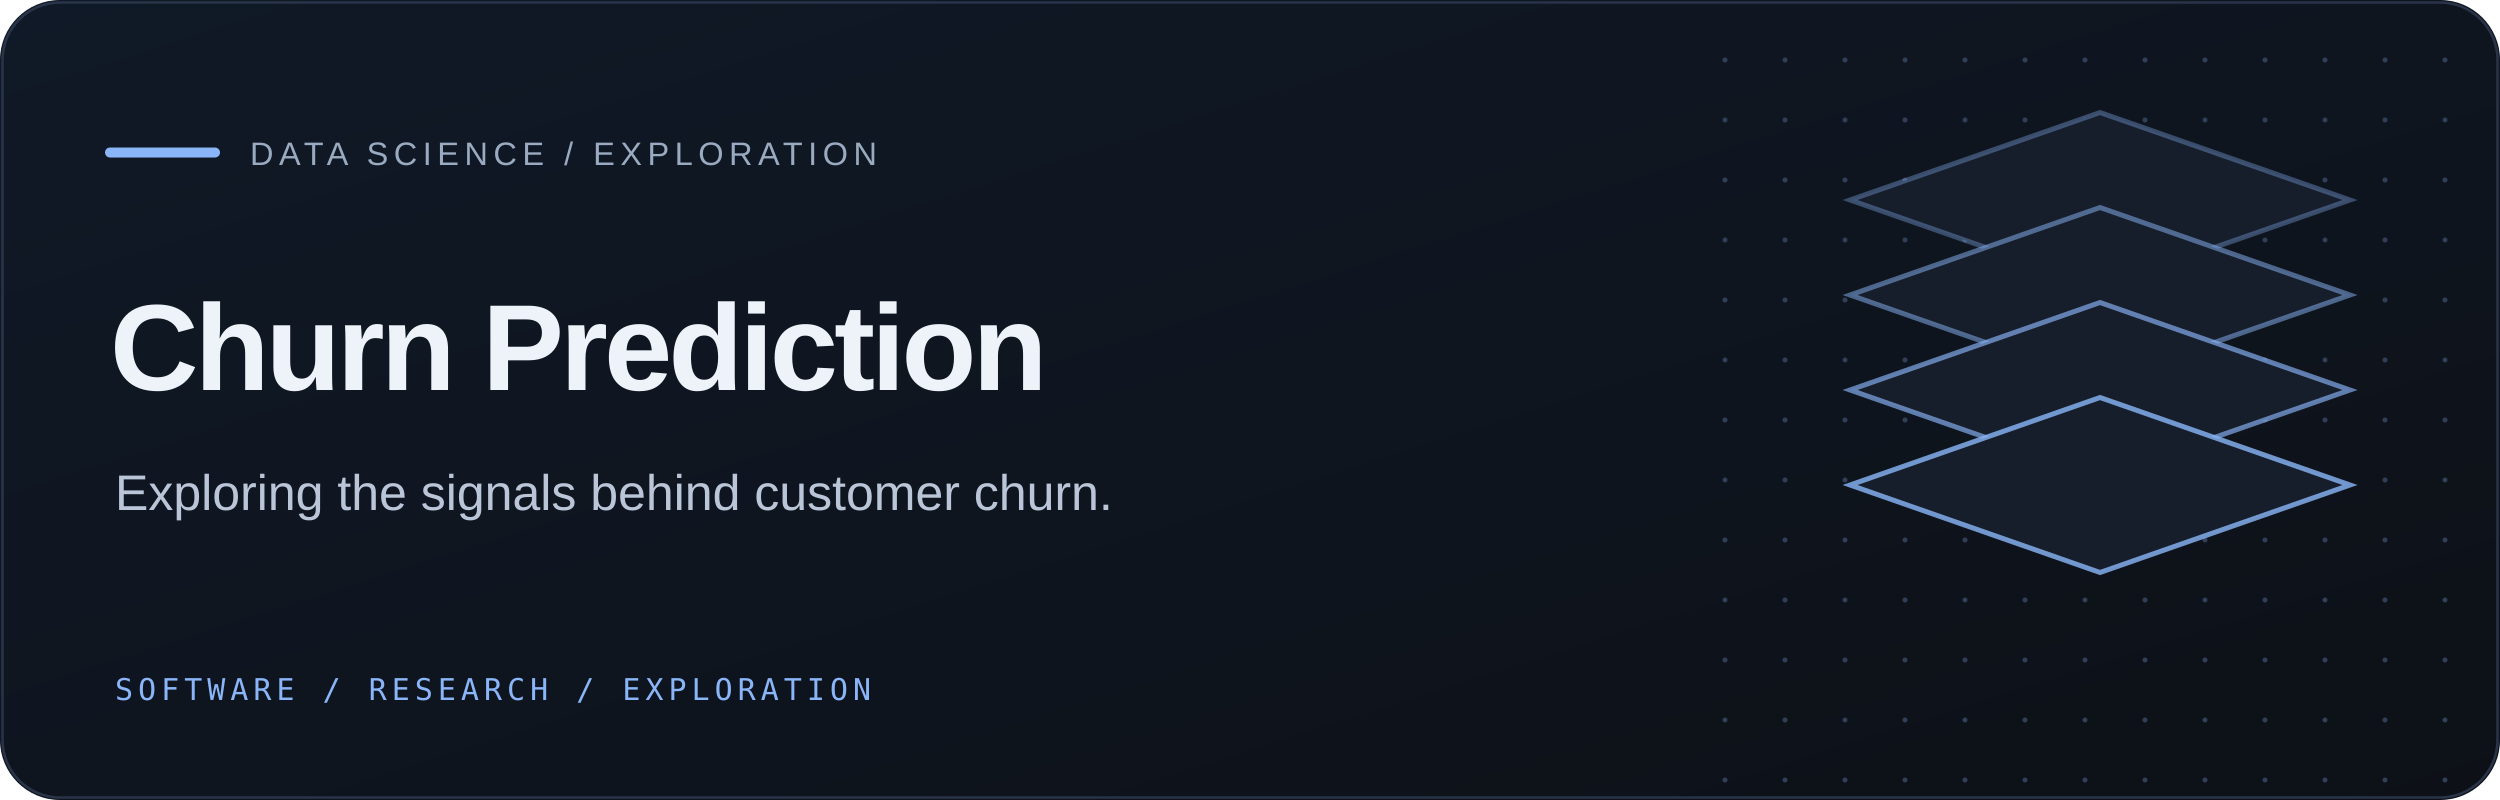
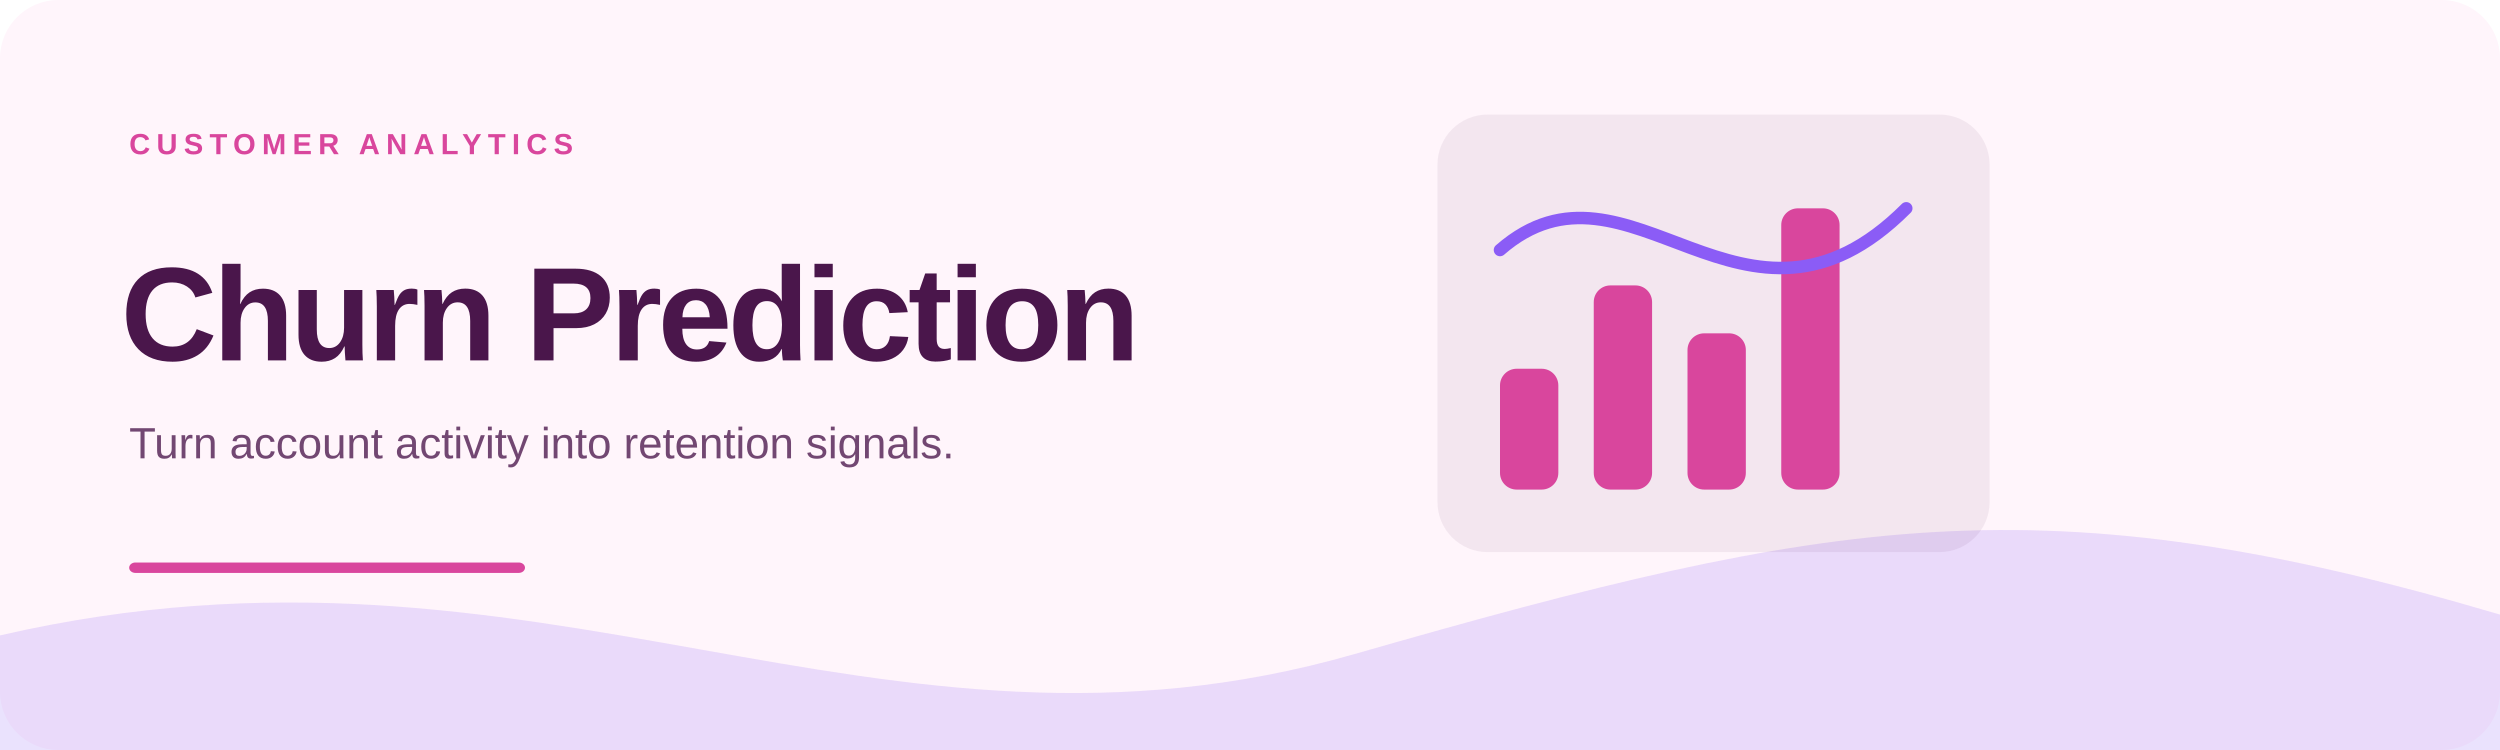
- <svg xmlns="http://www.w3.org/2000/svg" width="1000" height="320" viewBox="0 0 1000 320" role="img" aria-labelledby="title desc">
-   <defs>
-     <linearGradient id="surface" x2="1" y2="1">
-       <stop stop-color="#101927" />
-       <stop offset="1" stop-color="#0d1117" />
-     </linearGradient>
-     <linearGradient id="accent">
-       <stop stop-color="#8ab6f9" />
-       <stop offset="1" stop-color="#a78bfa" />
-     </linearGradient>
-   </defs>
-   <rect width="1000" height="320" rx="24" fill="url(#surface)" />
-   <rect x="1" y="1" width="998" height="318" rx="23" fill="none" stroke="#293449" />
-   <circle cx="690" cy="24" r="1" fill="#314058" />
-   <circle cx="690" cy="48" r="1" fill="#314058" />
-   <circle cx="690" cy="72" r="1" fill="#314058" />
-   <circle cx="690" cy="96" r="1" fill="#314058" />
-   <circle cx="690" cy="120" r="1" fill="#314058" />
-   <circle cx="690" cy="144" r="1" fill="#314058" />
-   <circle cx="690" cy="168" r="1" fill="#314058" />
-   <circle cx="690" cy="192" r="1" fill="#314058" />
-   <circle cx="690" cy="216" r="1" fill="#314058" />
-   <circle cx="690" cy="240" r="1" fill="#314058" />
-   <circle cx="690" cy="264" r="1" fill="#314058" />
-   <circle cx="690" cy="288" r="1" fill="#314058" />
-   <circle cx="690" cy="312" r="1" fill="#314058" />
-   <circle cx="714" cy="24" r="1" fill="#314058" />
-   <circle cx="714" cy="48" r="1" fill="#314058" />
-   <circle cx="714" cy="72" r="1" fill="#314058" />
-   <circle cx="714" cy="96" r="1" fill="#314058" />
-   <circle cx="714" cy="120" r="1" fill="#314058" />
-   <circle cx="714" cy="144" r="1" fill="#314058" />
-   <circle cx="714" cy="168" r="1" fill="#314058" />
-   <circle cx="714" cy="192" r="1" fill="#314058" />
-   <circle cx="714" cy="216" r="1" fill="#314058" />
-   <circle cx="714" cy="240" r="1" fill="#314058" />
-   <circle cx="714" cy="264" r="1" fill="#314058" />
-   <circle cx="714" cy="288" r="1" fill="#314058" />
-   <circle cx="714" cy="312" r="1" fill="#314058" />
-   <circle cx="738" cy="24" r="1" fill="#314058" />
-   <circle cx="738" cy="48" r="1" fill="#314058" />
-   <circle cx="738" cy="72" r="1" fill="#314058" />
-   <circle cx="738" cy="96" r="1" fill="#314058" />
-   <circle cx="738" cy="120" r="1" fill="#314058" />
-   <circle cx="738" cy="144" r="1" fill="#314058" />
-   <circle cx="738" cy="168" r="1" fill="#314058" />
-   <circle cx="738" cy="192" r="1" fill="#314058" />
-   <circle cx="738" cy="216" r="1" fill="#314058" />
-   <circle cx="738" cy="240" r="1" fill="#314058" />
-   <circle cx="738" cy="264" r="1" fill="#314058" />
-   <circle cx="738" cy="288" r="1" fill="#314058" />
-   <circle cx="738" cy="312" r="1" fill="#314058" />
-   <circle cx="762" cy="24" r="1" fill="#314058" />
-   <circle cx="762" cy="48" r="1" fill="#314058" />
-   <circle cx="762" cy="72" r="1" fill="#314058" />
-   <circle cx="762" cy="96" r="1" fill="#314058" />
-   <circle cx="762" cy="120" r="1" fill="#314058" />
-   <circle cx="762" cy="144" r="1" fill="#314058" />
-   <circle cx="762" cy="168" r="1" fill="#314058" />
-   <circle cx="762" cy="192" r="1" fill="#314058" />
-   <circle cx="762" cy="216" r="1" fill="#314058" />
-   <circle cx="762" cy="240" r="1" fill="#314058" />
-   <circle cx="762" cy="264" r="1" fill="#314058" />
-   <circle cx="762" cy="288" r="1" fill="#314058" />
-   <circle cx="762" cy="312" r="1" fill="#314058" />
-   <circle cx="786" cy="24" r="1" fill="#314058" />
-   <circle cx="786" cy="48" r="1" fill="#314058" />
-   <circle cx="786" cy="72" r="1" fill="#314058" />
-   <circle cx="786" cy="96" r="1" fill="#314058" />
-   <circle cx="786" cy="120" r="1" fill="#314058" />
-   <circle cx="786" cy="144" r="1" fill="#314058" />
-   <circle cx="786" cy="168" r="1" fill="#314058" />
-   <circle cx="786" cy="192" r="1" fill="#314058" />
-   <circle cx="786" cy="216" r="1" fill="#314058" />
-   <circle cx="786" cy="240" r="1" fill="#314058" />
-   <circle cx="786" cy="264" r="1" fill="#314058" />
-   <circle cx="786" cy="288" r="1" fill="#314058" />
-   <circle cx="786" cy="312" r="1" fill="#314058" />
-   <circle cx="810" cy="24" r="1" fill="#314058" />
-   <circle cx="810" cy="48" r="1" fill="#314058" />
-   <circle cx="810" cy="72" r="1" fill="#314058" />
-   <circle cx="810" cy="96" r="1" fill="#314058" />
-   <circle cx="810" cy="120" r="1" fill="#314058" />
-   <circle cx="810" cy="144" r="1" fill="#314058" />
-   <circle cx="810" cy="168" r="1" fill="#314058" />
-   <circle cx="810" cy="192" r="1" fill="#314058" />
-   <circle cx="810" cy="216" r="1" fill="#314058" />
-   <circle cx="810" cy="240" r="1" fill="#314058" />
-   <circle cx="810" cy="264" r="1" fill="#314058" />
-   <circle cx="810" cy="288" r="1" fill="#314058" />
-   <circle cx="810" cy="312" r="1" fill="#314058" />
-   <circle cx="834" cy="24" r="1" fill="#314058" />
-   <circle cx="834" cy="48" r="1" fill="#314058" />
-   <circle cx="834" cy="72" r="1" fill="#314058" />
-   <circle cx="834" cy="96" r="1" fill="#314058" />
-   <circle cx="834" cy="120" r="1" fill="#314058" />
-   <circle cx="834" cy="144" r="1" fill="#314058" />
-   <circle cx="834" cy="168" r="1" fill="#314058" />
-   <circle cx="834" cy="192" r="1" fill="#314058" />
-   <circle cx="834" cy="216" r="1" fill="#314058" />
-   <circle cx="834" cy="240" r="1" fill="#314058" />
-   <circle cx="834" cy="264" r="1" fill="#314058" />
-   <circle cx="834" cy="288" r="1" fill="#314058" />
-   <circle cx="834" cy="312" r="1" fill="#314058" />
-   <circle cx="858" cy="24" r="1" fill="#314058" />
-   <circle cx="858" cy="48" r="1" fill="#314058" />
-   <circle cx="858" cy="72" r="1" fill="#314058" />
-   <circle cx="858" cy="96" r="1" fill="#314058" />
-   <circle cx="858" cy="120" r="1" fill="#314058" />
-   <circle cx="858" cy="144" r="1" fill="#314058" />
-   <circle cx="858" cy="168" r="1" fill="#314058" />
-   <circle cx="858" cy="192" r="1" fill="#314058" />
-   <circle cx="858" cy="216" r="1" fill="#314058" />
-   <circle cx="858" cy="240" r="1" fill="#314058" />
-   <circle cx="858" cy="264" r="1" fill="#314058" />
-   <circle cx="858" cy="288" r="1" fill="#314058" />
-   <circle cx="858" cy="312" r="1" fill="#314058" />
-   <circle cx="882" cy="24" r="1" fill="#314058" />
-   <circle cx="882" cy="48" r="1" fill="#314058" />
-   <circle cx="882" cy="72" r="1" fill="#314058" />
-   <circle cx="882" cy="96" r="1" fill="#314058" />
-   <circle cx="882" cy="120" r="1" fill="#314058" />
-   <circle cx="882" cy="144" r="1" fill="#314058" />
-   <circle cx="882" cy="168" r="1" fill="#314058" />
-   <circle cx="882" cy="192" r="1" fill="#314058" />
-   <circle cx="882" cy="216" r="1" fill="#314058" />
-   <circle cx="882" cy="240" r="1" fill="#314058" />
-   <circle cx="882" cy="264" r="1" fill="#314058" />
-   <circle cx="882" cy="288" r="1" fill="#314058" />
-   <circle cx="882" cy="312" r="1" fill="#314058" />
-   <circle cx="906" cy="24" r="1" fill="#314058" />
-   <circle cx="906" cy="48" r="1" fill="#314058" />
-   <circle cx="906" cy="72" r="1" fill="#314058" />
-   <circle cx="906" cy="96" r="1" fill="#314058" />
-   <circle cx="906" cy="120" r="1" fill="#314058" />
-   <circle cx="906" cy="144" r="1" fill="#314058" />
-   <circle cx="906" cy="168" r="1" fill="#314058" />
-   <circle cx="906" cy="192" r="1" fill="#314058" />
-   <circle cx="906" cy="216" r="1" fill="#314058" />
-   <circle cx="906" cy="240" r="1" fill="#314058" />
-   <circle cx="906" cy="264" r="1" fill="#314058" />
-   <circle cx="906" cy="288" r="1" fill="#314058" />
-   <circle cx="906" cy="312" r="1" fill="#314058" />
-   <circle cx="930" cy="24" r="1" fill="#314058" />
-   <circle cx="930" cy="48" r="1" fill="#314058" />
-   <circle cx="930" cy="72" r="1" fill="#314058" />
-   <circle cx="930" cy="96" r="1" fill="#314058" />
-   <circle cx="930" cy="120" r="1" fill="#314058" />
-   <circle cx="930" cy="144" r="1" fill="#314058" />
-   <circle cx="930" cy="168" r="1" fill="#314058" />
-   <circle cx="930" cy="192" r="1" fill="#314058" />
-   <circle cx="930" cy="216" r="1" fill="#314058" />
-   <circle cx="930" cy="240" r="1" fill="#314058" />
-   <circle cx="930" cy="264" r="1" fill="#314058" />
-   <circle cx="930" cy="288" r="1" fill="#314058" />
-   <circle cx="930" cy="312" r="1" fill="#314058" />
-   <circle cx="954" cy="24" r="1" fill="#314058" />
-   <circle cx="954" cy="48" r="1" fill="#314058" />
-   <circle cx="954" cy="72" r="1" fill="#314058" />
-   <circle cx="954" cy="96" r="1" fill="#314058" />
-   <circle cx="954" cy="120" r="1" fill="#314058" />
-   <circle cx="954" cy="144" r="1" fill="#314058" />
-   <circle cx="954" cy="168" r="1" fill="#314058" />
-   <circle cx="954" cy="192" r="1" fill="#314058" />
-   <circle cx="954" cy="216" r="1" fill="#314058" />
-   <circle cx="954" cy="240" r="1" fill="#314058" />
-   <circle cx="954" cy="264" r="1" fill="#314058" />
-   <circle cx="954" cy="288" r="1" fill="#314058" />
-   <circle cx="954" cy="312" r="1" fill="#314058" />
-   <circle cx="978" cy="24" r="1" fill="#314058" />
-   <circle cx="978" cy="48" r="1" fill="#314058" />
-   <circle cx="978" cy="72" r="1" fill="#314058" />
-   <circle cx="978" cy="96" r="1" fill="#314058" />
-   <circle cx="978" cy="120" r="1" fill="#314058" />
-   <circle cx="978" cy="144" r="1" fill="#314058" />
-   <circle cx="978" cy="168" r="1" fill="#314058" />
-   <circle cx="978" cy="192" r="1" fill="#314058" />
-   <circle cx="978" cy="216" r="1" fill="#314058" />
-   <circle cx="978" cy="240" r="1" fill="#314058" />
-   <circle cx="978" cy="264" r="1" fill="#314058" />
-   <circle cx="978" cy="288" r="1" fill="#314058" />
-   <circle cx="978" cy="312" r="1" fill="#314058" />
-   <path d="M44 61h42" stroke="#8ab6f9" stroke-width="4" stroke-linecap="round" />
-   <text x="100" y="66" fill="#9aaac0" font-family="Arial,sans-serif" font-size="13" letter-spacing="2.2">DATA SCIENCE / EXPLORATION</text>
-   <text x="44" y="156" fill="#eef3fa" font-family="Arial,sans-serif" font-size="49" font-weight="700" letter-spacing="-1.5">Churn Prediction</text>
-   <text x="46" y="204" fill="#bac6d8" font-family="Arial,sans-serif" font-size="20">Exploring the signals behind customer churn.</text>
-   <text x="46" y="280" fill="#8ab6f9" font-family="monospace" font-size="12" letter-spacing="2">SOFTWARE / RESEARCH / EXPLORATION</text>
-   <path d="M740 80l100 -35 100 35-100 35z" fill="#161e2b" stroke="#8ab6f9" stroke-opacity="0.35" stroke-width="2" />
-   <path d="M740 118l100 -35 100 35-100 35z" fill="#161e2b" stroke="#8ab6f9" stroke-opacity="0.5" stroke-width="2" />
-   <path d="M740 156l100 -35 100 35-100 35z" fill="#161e2b" stroke="#8ab6f9" stroke-opacity="0.65" stroke-width="2" />
-   <path d="M740 194l100 -35 100 35-100 35z" fill="#161e2b" stroke="#8ab6f9" stroke-opacity="0.8" stroke-width="2" />
+ <svg xmlns="http://www.w3.org/2000/svg" width="1200" height="360" viewBox="0 0 1200 360" role="img" aria-labelledby="t d">
+   <rect width="1200" height="360" rx="28" fill="#FFF5FB" />
+   <path d="M0 305C260 245 420 380 650 314S980 230 1200 295V360H0z" fill="#8B5CF6" opacity=".18" />
+   <text x="62" y="74" fill="#D9469D" font-family="Arial,sans-serif" font-size="14" font-weight="700" letter-spacing="3">CUSTOMER ANALYTICS</text>
+   <text x="58" y="173" fill="#4A164B" font-family="Arial,sans-serif" font-size="64" font-weight="800" letter-spacing="-2">Churn Prediction</text>
+   <text x="62" y="220" fill="#4A164B" opacity=".78" font-family="Arial,sans-serif" font-size="21">Turn account activity into retention signals.</text>
+   <rect x="62" y="270" width="190" height="5" rx="3" fill="#D9469D" />
+   <g transform="translate(690 55)">
+     <rect width="265" height="210" rx="24" fill="#4A164B" opacity=".07" />
+     <g fill="#D9469D">
+       <rect x="30" y="122" width="28" height="58" rx="8" />
+       <rect x="75" y="82" width="28" height="98" rx="8" />
+       <rect x="120" y="105" width="28" height="75" rx="8" />
+       <rect x="165" y="45" width="28" height="135" rx="8" />
+     </g>
+     <path d="M30 65c62-54 117 58 195-20" fill="none" stroke="#8B5CF6" stroke-width="6" stroke-linecap="round" />
+   </g>
</svg>
